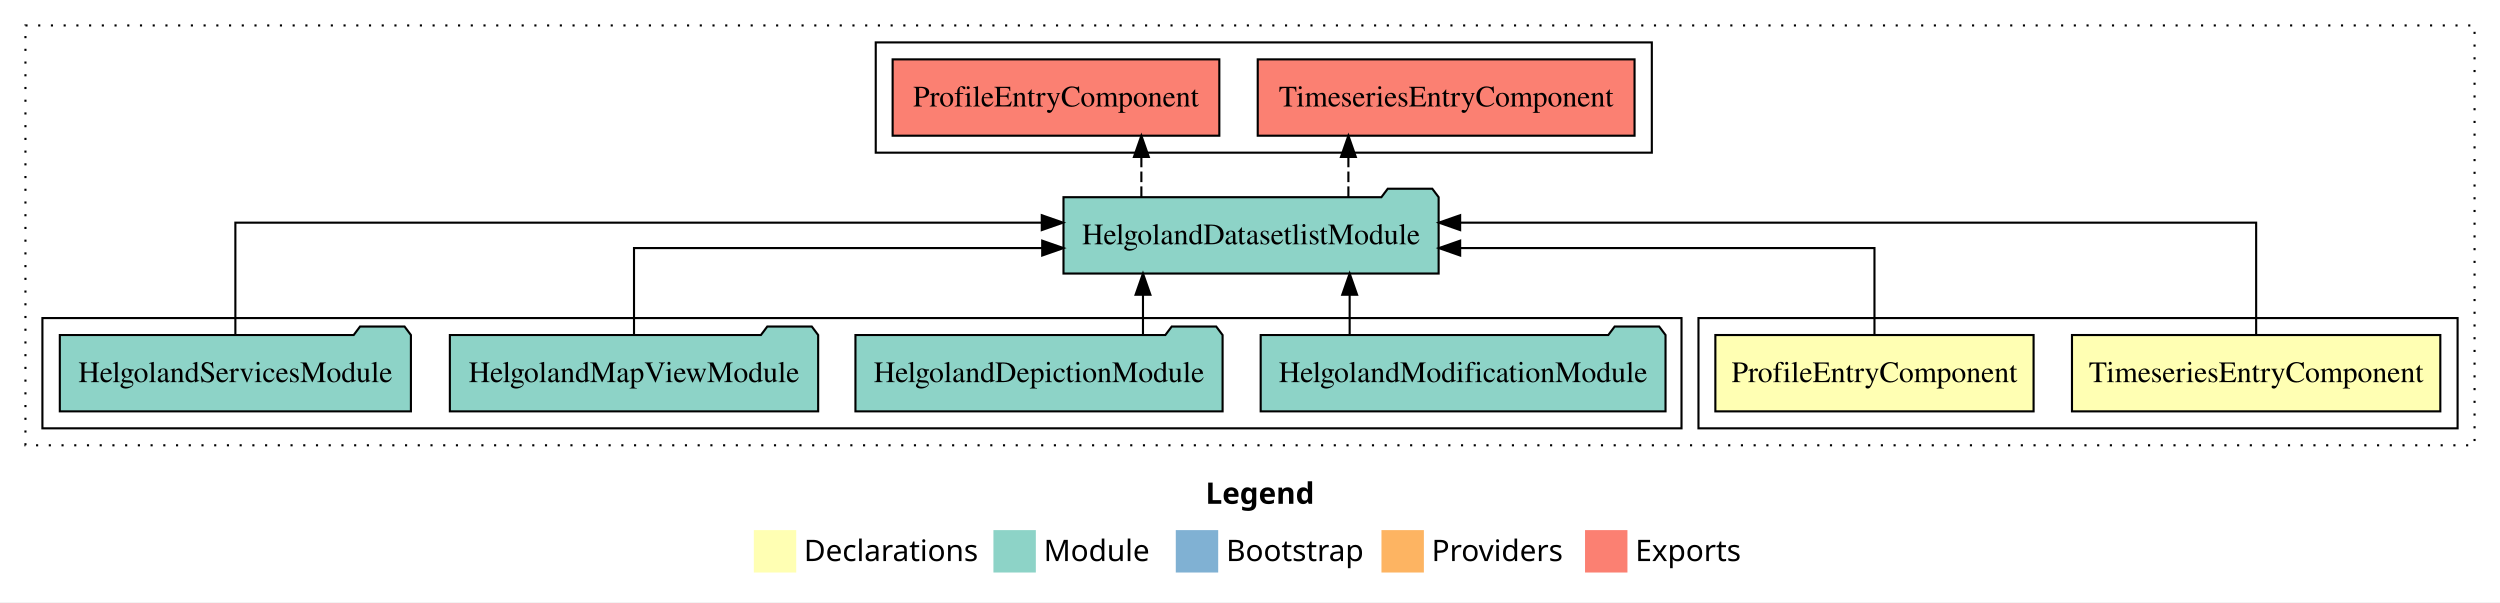
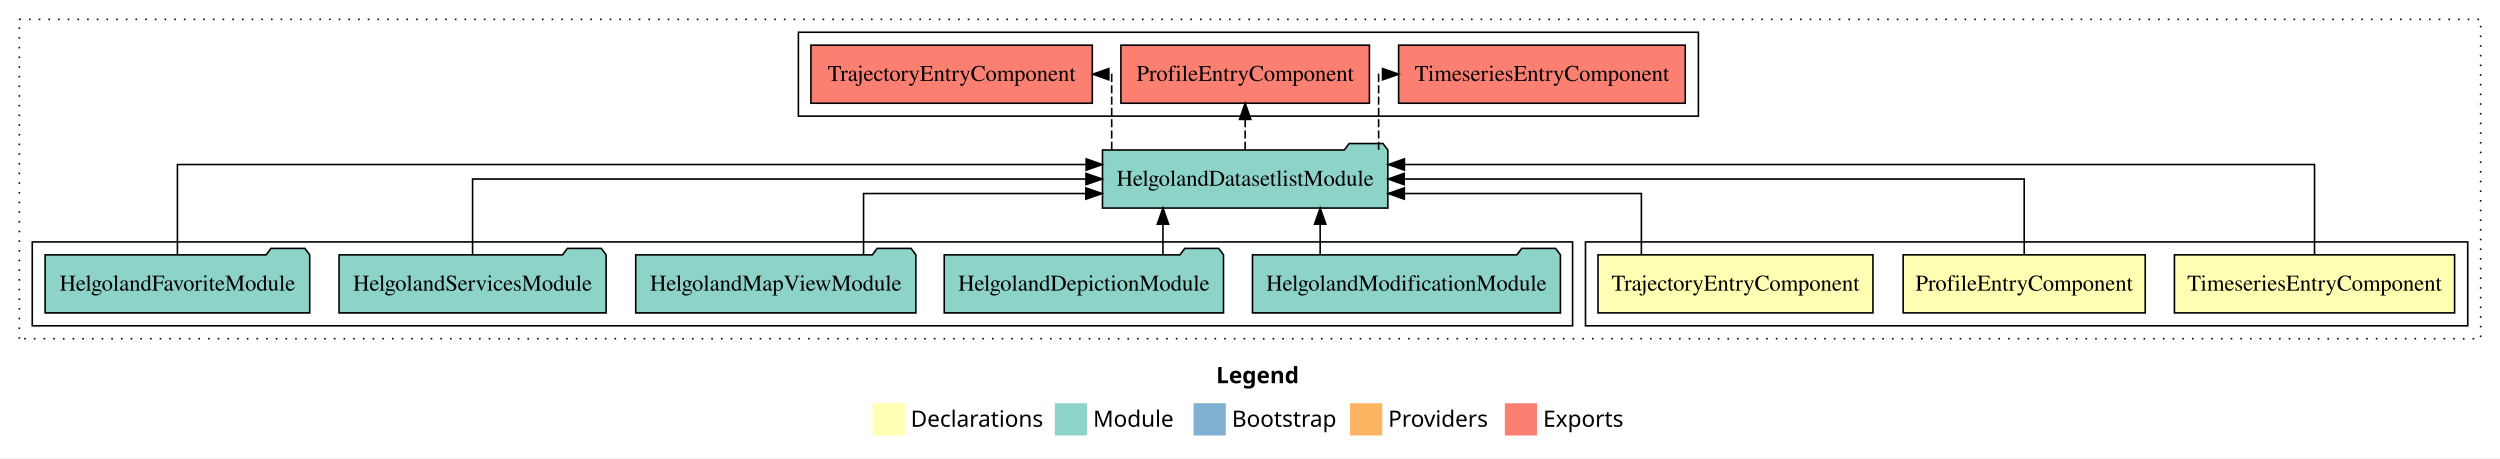
- <svg xmlns="http://www.w3.org/2000/svg" width="1179pt" height="284pt" viewBox="0.00 0.00 1179.00 284.00">
+ <svg xmlns="http://www.w3.org/2000/svg" width="1550pt" height="284pt" viewBox="0.00 0.00 1550.00 284.00">
  <g id="graph0" class="graph" transform="scale(1 1) rotate(0) translate(4 280)">
-     <polygon fill="#ffffff" stroke="transparent" points="-4,4 -4,-280 1175,-280 1175,4 -4,4" />
-     <text text-anchor="start" x="564.509" y="-42.4" font-family="sans-serif" font-weight="bold" font-size="14.00" fill="#000000">Legend</text>
-     <polygon fill="#ffffb3" stroke="transparent" points="351.5,-10 351.5,-30 371.5,-30 371.5,-10 351.5,-10" />
-     <text text-anchor="start" x="375.129" y="-15.4" font-family="sans-serif" font-size="14.00" fill="#000000">  Declarations</text>
-     <polygon fill="#8dd3c7" stroke="transparent" points="464.5,-10 464.5,-30 484.5,-30 484.5,-10 464.5,-10" />
-     <text text-anchor="start" x="488.225" y="-15.4" font-family="sans-serif" font-size="14.00" fill="#000000">  Module</text>
-     <polygon fill="#80b1d3" stroke="transparent" points="550.5,-10 550.5,-30 570.5,-30 570.5,-10 550.5,-10" />
-     <text text-anchor="start" x="574.281" y="-15.4" font-family="sans-serif" font-size="14.00" fill="#000000">  Bootstrap</text>
-     <polygon fill="#fdb462" stroke="transparent" points="647.5,-10 647.5,-30 667.5,-30 667.5,-10 647.5,-10" />
-     <text text-anchor="start" x="671.173" y="-15.4" font-family="sans-serif" font-size="14.00" fill="#000000">  Providers</text>
-     <polygon fill="#fb8072" stroke="transparent" points="743.5,-10 743.5,-30 763.5,-30 763.5,-10 743.5,-10" />
-     <text text-anchor="start" x="767.226" y="-15.4" font-family="sans-serif" font-size="14.00" fill="#000000">  Exports</text>
+     <polygon fill="#ffffff" stroke="transparent" points="-4,4 -4,-280 1546,-280 1546,4 -4,4" />
+     <text text-anchor="start" x="750.009" y="-42.4" font-family="sans-serif" font-weight="bold" font-size="14.00" fill="#000000">Legend</text>
+     <polygon fill="#ffffb3" stroke="transparent" points="537,-10 537,-30 557,-30 557,-10 537,-10" />
+     <text text-anchor="start" x="560.629" y="-15.4" font-family="sans-serif" font-size="14.00" fill="#000000">  Declarations</text>
+     <polygon fill="#8dd3c7" stroke="transparent" points="650,-10 650,-30 670,-30 670,-10 650,-10" />
+     <text text-anchor="start" x="673.725" y="-15.4" font-family="sans-serif" font-size="14.00" fill="#000000">  Module</text>
+     <polygon fill="#80b1d3" stroke="transparent" points="736,-10 736,-30 756,-30 756,-10 736,-10" />
+     <text text-anchor="start" x="759.781" y="-15.4" font-family="sans-serif" font-size="14.00" fill="#000000">  Bootstrap</text>
+     <polygon fill="#fdb462" stroke="transparent" points="833,-10 833,-30 853,-30 853,-10 833,-10" />
+     <text text-anchor="start" x="856.673" y="-15.4" font-family="sans-serif" font-size="14.00" fill="#000000">  Providers</text>
+     <polygon fill="#fb8072" stroke="transparent" points="929,-10 929,-30 949,-30 949,-10 929,-10" />
+     <text text-anchor="start" x="952.726" y="-15.4" font-family="sans-serif" font-size="14.00" fill="#000000">  Exports</text>
    <g id="clust1" class="cluster">
-       <polygon fill="none" stroke="#000000" stroke-dasharray="1,5" points="8,-70 8,-268 1163,-268 1163,-70 8,-70" />
+       <polygon fill="none" stroke="#000000" stroke-dasharray="1,5" points="8,-70 8,-268 1534,-268 1534,-70 8,-70" />
    </g>
    <g id="clust2" class="cluster">
-       <polygon fill="none" stroke="#000000" points="797,-78 797,-130 1155,-130 1155,-78 797,-78" />
-     </g>
-     <g id="clust5" class="cluster">
-       <polygon fill="none" stroke="#000000" points="16,-78 16,-130 789,-130 789,-78 16,-78" />
+       <polygon fill="none" stroke="#000000" points="979,-78 979,-130 1526,-130 1526,-78 979,-78" />
    </g>
    <g id="clust6" class="cluster">
-       <polygon fill="none" stroke="#000000" points="409,-208 409,-260 775,-260 775,-208 409,-208" />
+       <polygon fill="none" stroke="#000000" points="16,-78 16,-130 971,-130 971,-78 16,-78" />
+     </g>
+     <g id="clust7" class="cluster">
+       <polygon fill="none" stroke="#000000" points="491,-208 491,-260 1049,-260 1049,-208 491,-208" />
    </g>
    <g id="node1" class="node">
-       <polygon fill="#ffffb3" stroke="#000000" points="1146.854,-122 973.146,-122 973.146,-86 1146.854,-86 1146.854,-122" />
-       <text text-anchor="middle" x="1060" y="-99.8" font-family="Times,serif" font-size="14.00" fill="#000000">TimeseriesEntryComponent</text>
+       <polygon fill="#ffffb3" stroke="#000000" points="1517.854,-122 1344.146,-122 1344.146,-86 1517.854,-86 1517.854,-122" />
+       <text text-anchor="middle" x="1431" y="-99.8" font-family="Times,serif" font-size="14.00" fill="#000000">TimeseriesEntryComponent</text>
+     </g>
+     <g id="node4" class="node">
+       <polygon fill="#8dd3c7" stroke="#000000" points="856.459,-187 853.459,-191 832.459,-191 829.459,-187 679.541,-187 679.541,-151 856.459,-151 856.459,-187" />
+       <text text-anchor="middle" x="768" y="-164.8" font-family="Times,serif" font-size="14.00" fill="#000000">HelgolandDatasetlistModule</text>
+     </g>
+     <g id="edge1" class="edge">
+       <path fill="none" stroke="#000000" d="M1431,-122.292C1431,-144.206 1431,-178 1431,-178 1431,-178 866.727,-178 866.727,-178" />
+       <polygon fill="#000000" stroke="#000000" points="866.727,-174.5 856.727,-178 866.727,-181.5 866.727,-174.5" />
+     </g>
+     <g id="node2" class="node">
+       <polygon fill="#ffffb3" stroke="#000000" points="1326.036,-122 1175.964,-122 1175.964,-86 1326.036,-86 1326.036,-122" />
+       <text text-anchor="middle" x="1251" y="-99.8" font-family="Times,serif" font-size="14.00" fill="#000000">ProfileEntryComponent</text>
+     </g>
+     <g id="edge2" class="edge">
+       <path fill="none" stroke="#000000" d="M1251,-122.106C1251,-141.339 1251,-169 1251,-169 1251,-169 866.59,-169 866.59,-169" />
+       <polygon fill="#000000" stroke="#000000" points="866.59,-165.5 856.59,-169 866.59,-172.5 866.59,-165.5" />
    </g>
    <g id="node3" class="node">
-       <polygon fill="#8dd3c7" stroke="#000000" points="674.459,-187 671.459,-191 650.459,-191 647.459,-187 497.541,-187 497.541,-151 674.459,-151 674.459,-187" />
-       <text text-anchor="middle" x="586" y="-164.8" font-family="Times,serif" font-size="14.00" fill="#000000">HelgolandDatasetlistModule</text>
+       <polygon fill="#ffffb3" stroke="#000000" points="1157.235,-122 986.765,-122 986.765,-86 1157.235,-86 1157.235,-122" />
+       <text text-anchor="middle" x="1072" y="-99.8" font-family="Times,serif" font-size="14.00" fill="#000000">TrajectoryEntryComponent</text>
    </g>
-     <g id="edge1" class="edge">
-       <path fill="none" stroke="#000000" d="M1060,-122.284C1060,-143.321 1060,-175 1060,-175 1060,-175 684.6,-175 684.6,-175" />
-       <polygon fill="#000000" stroke="#000000" points="684.6,-171.5 674.6,-175 684.6,-178.5 684.6,-171.5" />
+     <g id="edge3" class="edge">
+       <path fill="none" stroke="#000000" d="M1013.655,-122.027C1013.655,-138.398 1013.655,-160 1013.655,-160 1013.655,-160 866.687,-160 866.687,-160" />
+       <polygon fill="#000000" stroke="#000000" points="866.687,-156.5 856.687,-160 866.687,-163.5 866.687,-156.5" />
    </g>
-     <g id="node2" class="node">
-       <polygon fill="#ffffb3" stroke="#000000" points="955.037,-122 804.963,-122 804.963,-86 955.037,-86 955.037,-122" />
-       <text text-anchor="middle" x="880" y="-99.8" font-family="Times,serif" font-size="14.00" fill="#000000">ProfileEntryComponent</text>
+     <g id="node10" class="node">
+       <polygon fill="#fb8072" stroke="#000000" points="1040.855,-252 863.145,-252 863.145,-216 1040.855,-216 1040.855,-252" />
+       <text text-anchor="middle" x="952" y="-229.8" font-family="Times,serif" font-size="14.00" fill="#000000">TimeseriesEntryComponent </text>
    </g>
-     <g id="edge2" class="edge">
-       <path fill="none" stroke="#000000" d="M880,-122.022C880,-139.373 880,-163 880,-163 880,-163 684.608,-163 684.608,-163" />
-       <polygon fill="#000000" stroke="#000000" points="684.608,-159.5 674.608,-163 684.608,-166.5 684.608,-159.5" />
+     <g id="edge9" class="edge">
+       <path fill="none" stroke="#000000" stroke-dasharray="5,2" d="M850.749,-187.106C850.749,-206.339 850.749,-234 850.749,-234 850.749,-234 853.164,-234 853.164,-234" />
+       <polygon fill="#000000" stroke="#000000" points="853.164,-237.5 863.164,-234 853.164,-230.5 853.164,-237.5" />
+     </g>
+     <g id="node11" class="node">
+       <polygon fill="#fb8072" stroke="#000000" points="845.036,-252 690.964,-252 690.964,-216 845.036,-216 845.036,-252" />
+       <text text-anchor="middle" x="768" y="-229.8" font-family="Times,serif" font-size="14.00" fill="#000000">ProfileEntryComponent </text>
+     </g>
+     <g id="edge10" class="edge">
+       <path fill="none" stroke="#000000" stroke-dasharray="5,2" d="M768,-187.106C768,-187.106 768,-205.991 768,-205.991" />
+       <polygon fill="#000000" stroke="#000000" points="764.5,-205.991 768,-215.991 771.5,-205.991 764.5,-205.991" />
+     </g>
+     <g id="node12" class="node">
+       <polygon fill="#fb8072" stroke="#000000" points="673.235,-252 498.765,-252 498.765,-216 673.235,-216 673.235,-252" />
+       <text text-anchor="middle" x="586" y="-229.8" font-family="Times,serif" font-size="14.00" fill="#000000">TrajectoryEntryComponent </text>
+     </g>
+     <g id="edge11" class="edge">
+       <path fill="none" stroke="#000000" stroke-dasharray="5,2" d="M685.251,-187.106C685.251,-206.339 685.251,-234 685.251,-234 685.251,-234 683.476,-234 683.476,-234" />
+       <polygon fill="#000000" stroke="#000000" points="683.476,-230.5 673.476,-234 683.476,-237.5 683.476,-230.5" />
+     </g>
+     <g id="node5" class="node">
+       <polygon fill="#8dd3c7" stroke="#000000" points="963.464,-122 960.464,-126 939.464,-126 936.464,-122 772.536,-122 772.536,-86 963.464,-86 963.464,-122" />
+       <text text-anchor="middle" x="868" y="-99.8" font-family="Times,serif" font-size="14.00" fill="#000000">HelgolandModificationModule</text>
+     </g>
+     <g id="edge4" class="edge">
+       <path fill="none" stroke="#000000" d="M814.499,-122.106C814.499,-122.106 814.499,-140.991 814.499,-140.991" />
+       <polygon fill="#000000" stroke="#000000" points="810.999,-140.991 814.499,-150.991 817.999,-140.991 810.999,-140.991" />
+     </g>
+     <g id="node6" class="node">
+       <polygon fill="#8dd3c7" stroke="#000000" points="754.574,-122 751.574,-126 730.574,-126 727.574,-122 581.426,-122 581.426,-86 754.574,-86 754.574,-122" />
+       <text text-anchor="middle" x="668" y="-99.8" font-family="Times,serif" font-size="14.00" fill="#000000">HelgolandDepictionModule</text>
+     </g>
+     <g id="edge5" class="edge">
+       <path fill="none" stroke="#000000" d="M717.029,-122.106C717.029,-122.106 717.029,-140.991 717.029,-140.991" />
+       <polygon fill="#000000" stroke="#000000" points="713.529,-140.991 717.029,-150.991 720.529,-140.991 713.529,-140.991" />
+     </g>
+     <g id="node7" class="node">
+       <polygon fill="#8dd3c7" stroke="#000000" points="563.845,-122 560.845,-126 539.845,-126 536.845,-122 390.156,-122 390.156,-86 563.845,-86 563.845,-122" />
+       <text text-anchor="middle" x="477" y="-99.8" font-family="Times,serif" font-size="14.00" fill="#000000">HelgolandMapViewModule</text>
+     </g>
+     <g id="edge6" class="edge">
+       <path fill="none" stroke="#000000" d="M531.402,-122.027C531.402,-138.398 531.402,-160 531.402,-160 531.402,-160 669.227,-160 669.227,-160" />
+       <polygon fill="#000000" stroke="#000000" points="669.227,-163.5 679.227,-160 669.227,-156.5 669.227,-163.5" />
    </g>
    <g id="node8" class="node">
-       <polygon fill="#fb8072" stroke="#000000" points="766.855,-252 589.145,-252 589.145,-216 766.855,-216 766.855,-252" />
-       <text text-anchor="middle" x="678" y="-229.8" font-family="Times,serif" font-size="14.00" fill="#000000">TimeseriesEntryComponent </text>
+       <polygon fill="#8dd3c7" stroke="#000000" points="371.789,-122 368.789,-126 347.789,-126 344.789,-122 206.211,-122 206.211,-86 371.789,-86 371.789,-122" />
+       <text text-anchor="middle" x="289" y="-99.8" font-family="Times,serif" font-size="14.00" fill="#000000">HelgolandServicesModule</text>
    </g>
    <g id="edge7" class="edge">
-       <path fill="none" stroke="#000000" stroke-dasharray="5,2" d="M631.901,-187.106C631.901,-187.106 631.901,-205.991 631.901,-205.991" />
-       <polygon fill="#000000" stroke="#000000" points="628.401,-205.991 631.901,-215.991 635.401,-205.991 628.401,-205.991" />
+       <path fill="none" stroke="#000000" d="M289,-122.106C289,-141.339 289,-169 289,-169 289,-169 669.306,-169 669.306,-169" />
+       <polygon fill="#000000" stroke="#000000" points="669.306,-172.5 679.306,-169 669.306,-165.5 669.306,-172.5" />
    </g>
    <g id="node9" class="node">
-       <polygon fill="#fb8072" stroke="#000000" points="571.036,-252 416.964,-252 416.964,-216 571.036,-216 571.036,-252" />
-       <text text-anchor="middle" x="494" y="-229.8" font-family="Times,serif" font-size="14.00" fill="#000000">ProfileEntryComponent </text>
+       <polygon fill="#8dd3c7" stroke="#000000" points="188.021,-122 185.021,-126 164.021,-126 161.021,-122 23.979,-122 23.979,-86 188.021,-86 188.021,-122" />
+       <text text-anchor="middle" x="106" y="-99.8" font-family="Times,serif" font-size="14.00" fill="#000000">HelgolandFavoriteModule</text>
    </g>
    <g id="edge8" class="edge">
-       <path fill="none" stroke="#000000" stroke-dasharray="5,2" d="M534.269,-187.106C534.269,-187.106 534.269,-205.991 534.269,-205.991" />
-       <polygon fill="#000000" stroke="#000000" points="530.769,-205.991 534.269,-215.991 537.769,-205.991 530.769,-205.991" />
-     </g>
-     <g id="node4" class="node">
-       <polygon fill="#8dd3c7" stroke="#000000" points="781.464,-122 778.464,-126 757.464,-126 754.464,-122 590.536,-122 590.536,-86 781.464,-86 781.464,-122" />
-       <text text-anchor="middle" x="686" y="-99.8" font-family="Times,serif" font-size="14.00" fill="#000000">HelgolandModificationModule</text>
-     </g>
-     <g id="edge3" class="edge">
-       <path fill="none" stroke="#000000" d="M632.499,-122.106C632.499,-122.106 632.499,-140.991 632.499,-140.991" />
-       <polygon fill="#000000" stroke="#000000" points="628.999,-140.991 632.499,-150.991 635.999,-140.991 628.999,-140.991" />
-     </g>
-     <g id="node5" class="node">
-       <polygon fill="#8dd3c7" stroke="#000000" points="572.574,-122 569.574,-126 548.574,-126 545.574,-122 399.426,-122 399.426,-86 572.574,-86 572.574,-122" />
-       <text text-anchor="middle" x="486" y="-99.8" font-family="Times,serif" font-size="14.00" fill="#000000">HelgolandDepictionModule</text>
-     </g>
-     <g id="edge4" class="edge">
-       <path fill="none" stroke="#000000" d="M535.029,-122.106C535.029,-122.106 535.029,-140.991 535.029,-140.991" />
-       <polygon fill="#000000" stroke="#000000" points="531.529,-140.991 535.029,-150.991 538.529,-140.991 531.529,-140.991" />
-     </g>
-     <g id="node6" class="node">
-       <polygon fill="#8dd3c7" stroke="#000000" points="381.844,-122 378.844,-126 357.844,-126 354.844,-122 208.155,-122 208.155,-86 381.844,-86 381.844,-122" />
-       <text text-anchor="middle" x="295" y="-99.8" font-family="Times,serif" font-size="14.00" fill="#000000">HelgolandMapViewModule</text>
-     </g>
-     <g id="edge5" class="edge">
-       <path fill="none" stroke="#000000" d="M295,-122.022C295,-139.373 295,-163 295,-163 295,-163 487.505,-163 487.505,-163" />
-       <polygon fill="#000000" stroke="#000000" points="487.505,-166.5 497.505,-163 487.505,-159.5 487.505,-166.5" />
-     </g>
-     <g id="node7" class="node">
-       <polygon fill="#8dd3c7" stroke="#000000" points="189.789,-122 186.789,-126 165.789,-126 162.789,-122 24.211,-122 24.211,-86 189.789,-86 189.789,-122" />
-       <text text-anchor="middle" x="107" y="-99.8" font-family="Times,serif" font-size="14.00" fill="#000000">HelgolandServicesModule</text>
-     </g>
-     <g id="edge6" class="edge">
-       <path fill="none" stroke="#000000" d="M107,-122.284C107,-143.321 107,-175 107,-175 107,-175 487.306,-175 487.306,-175" />
-       <polygon fill="#000000" stroke="#000000" points="487.306,-178.5 497.306,-175 487.306,-171.5 487.306,-178.5" />
+       <path fill="none" stroke="#000000" d="M106,-122.292C106,-144.206 106,-178 106,-178 106,-178 669.407,-178 669.407,-178" />
+       <polygon fill="#000000" stroke="#000000" points="669.407,-181.5 679.407,-178 669.407,-174.5 669.407,-181.5" />
    </g>
  </g>
</svg>
